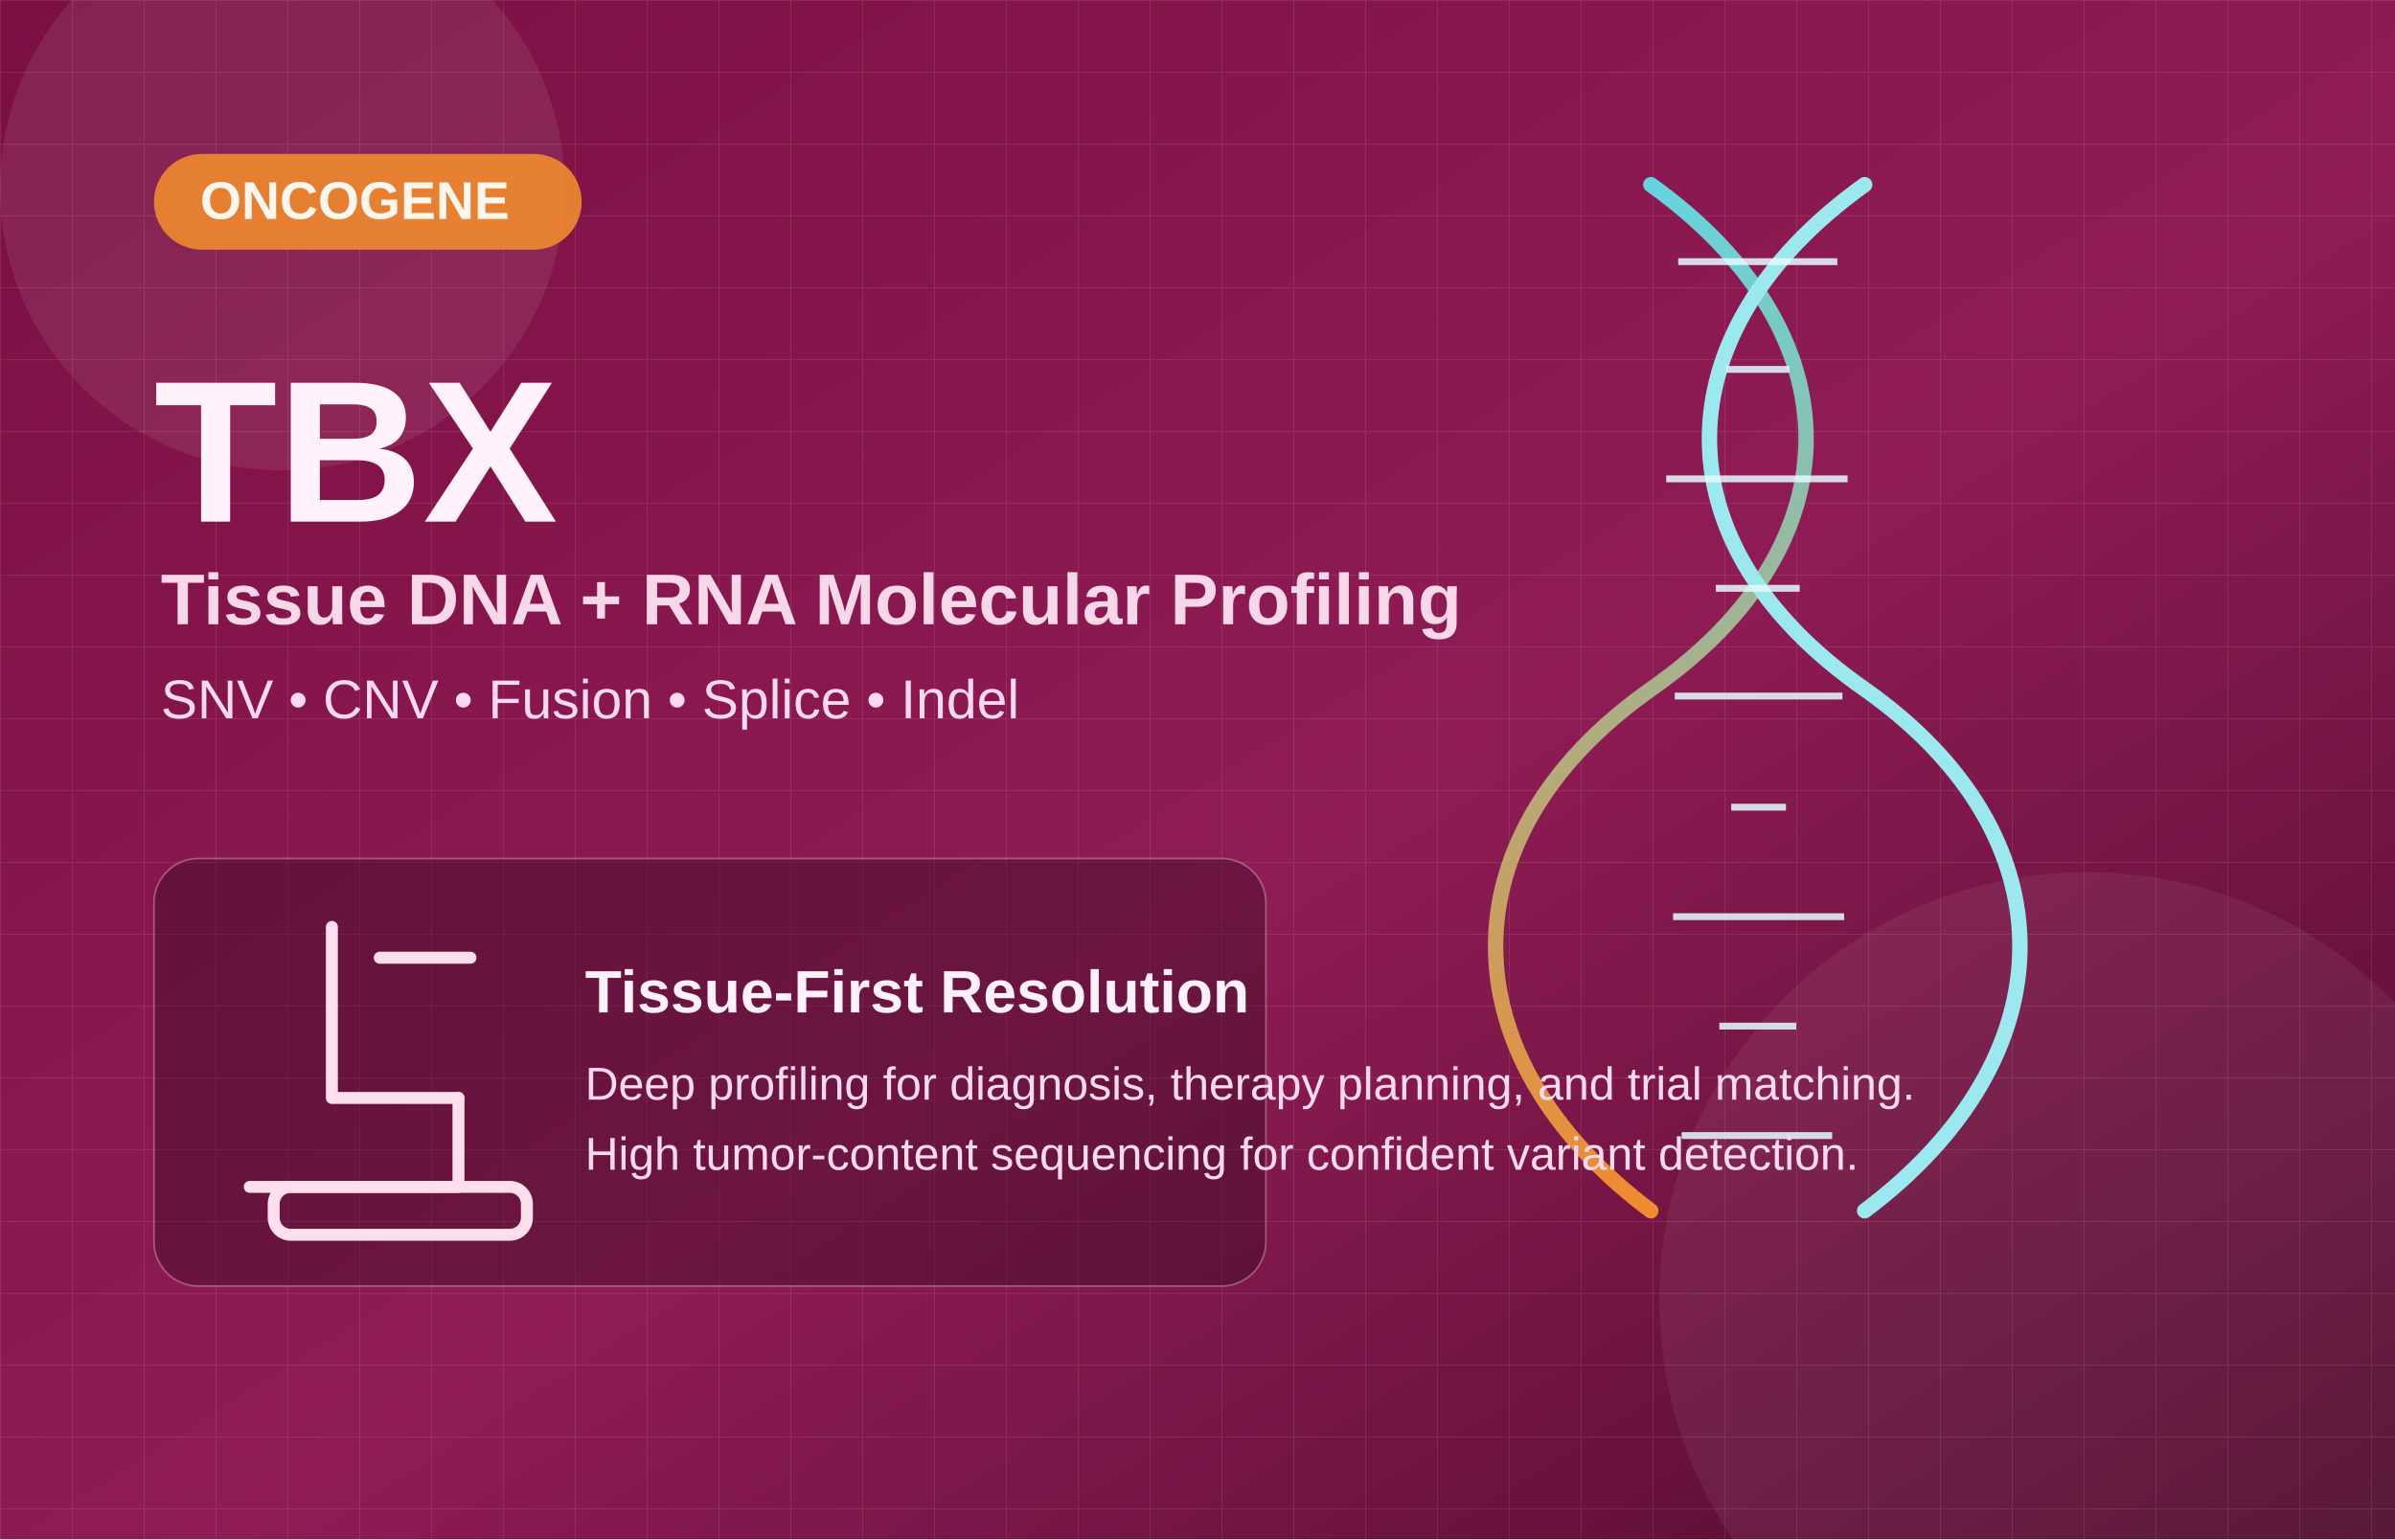
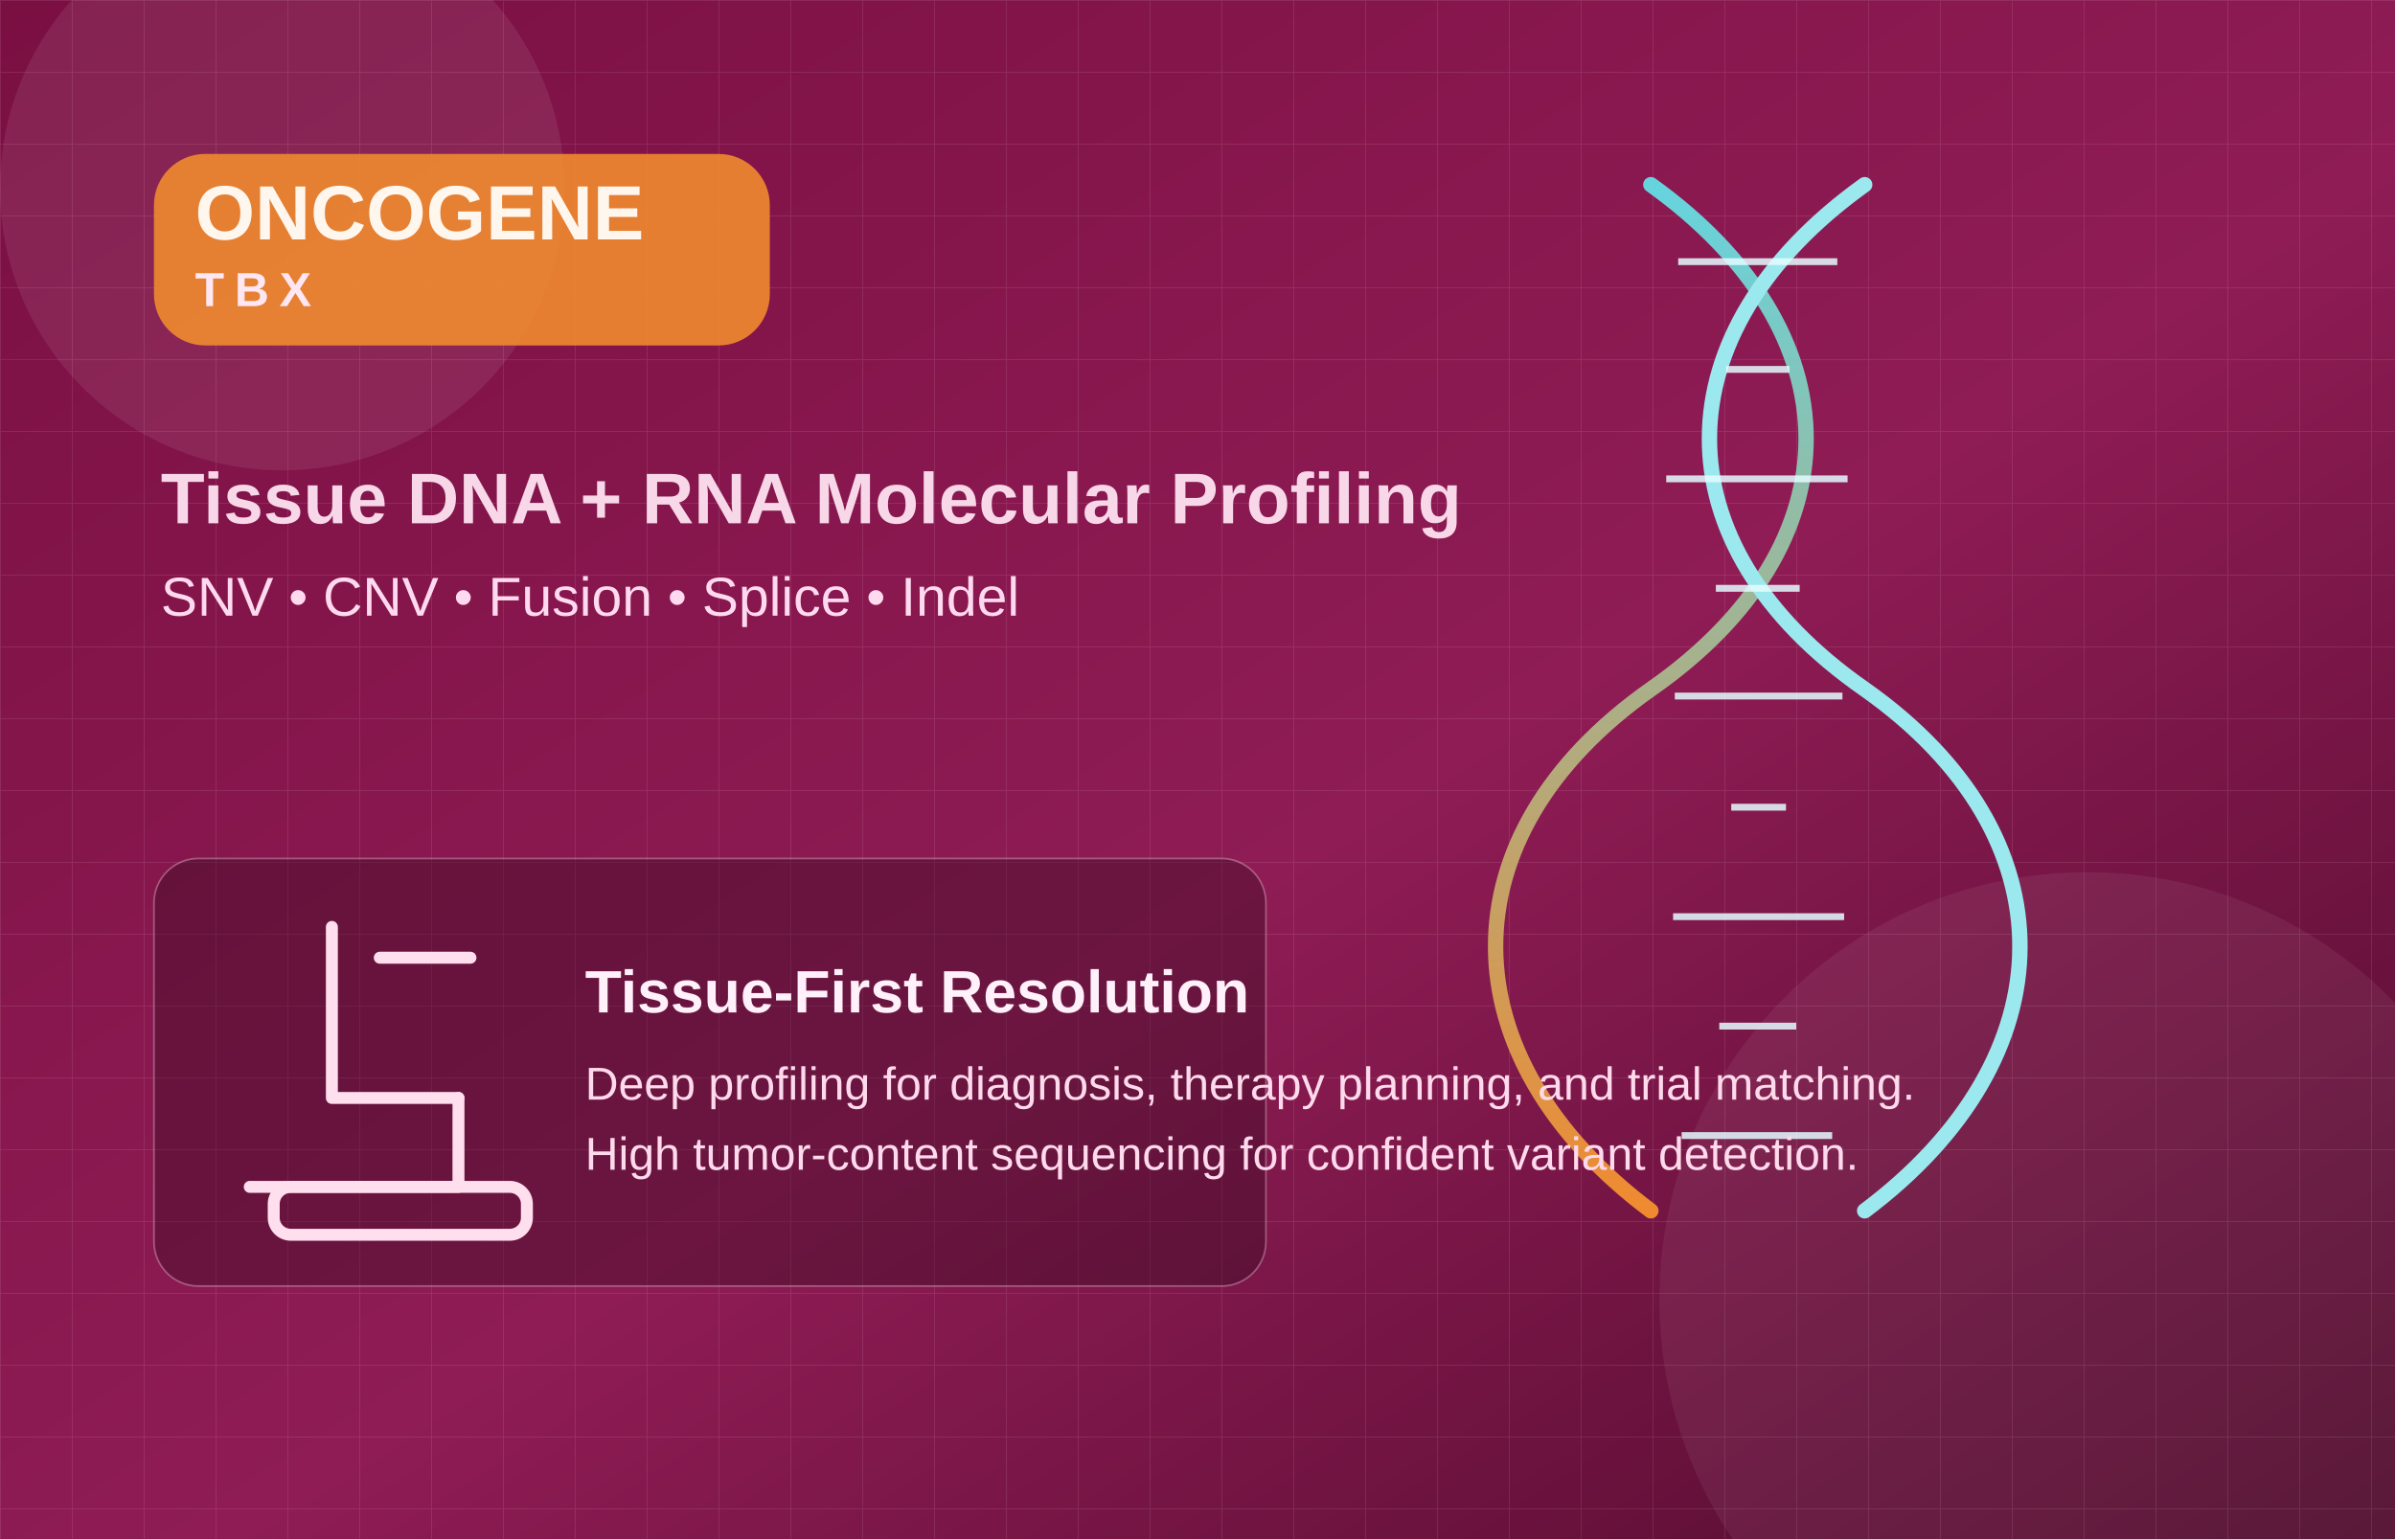
<svg xmlns="http://www.w3.org/2000/svg" viewBox="0 0 1400 900" role="img" aria-labelledby="title desc">
  <defs>
    <linearGradient id="bg" x1="0%" y1="0%" x2="100%" y2="100%">
      <stop offset="0%" stop-color="#7a0f42" />
      <stop offset="55%" stop-color="#8f1c55" />
      <stop offset="100%" stop-color="#4f0b2c" />
    </linearGradient>
    <pattern id="grid" width="42" height="42" patternUnits="userSpaceOnUse">
      <path d="M 42 0 L 0 0 0 42" fill="none" stroke="#ffd9ed" stroke-opacity="0.12" stroke-width="1" />
    </pattern>
    <linearGradient id="dnaA" x1="0%" y1="0%" x2="0%" y2="100%">
      <stop offset="0%" stop-color="#66d4de" />
      <stop offset="100%" stop-color="#f08a2f" />
    </linearGradient>
  </defs>
  <rect width="1400" height="900" fill="url(#bg)" />
  <rect width="1400" height="900" fill="url(#grid)" />
  <circle cx="165" cy="110" r="165" fill="#ffffff" fill-opacity="0.08" />
  <circle cx="1220" cy="760" r="250" fill="#ffffff" fill-opacity="0.06" />
  <g transform="translate(90 90)">
-     <rect x="0" y="0" width="250" height="56" rx="28" fill="#f08a2f" fill-opacity="0.9" />
-     <text x="27" y="38" fill="#fff6ee" font-size="31" font-family="'Space Grotesk', Arial, sans-serif" font-weight="700">ONCOGENE</text>
+     <rect x="0" y="0" width="360" height="112" rx="30" fill="#f08a2f" fill-opacity="0.9" />
+     <text x="24" y="50" fill="#fff6ee" font-size="45" font-family="'Space Grotesk', Arial, sans-serif" font-weight="700">ONCOGENE</text>
+     <text x="24" y="89" fill="#ffe6f3" font-size="28" letter-spacing="6" font-family="'IBM Plex Sans', Arial, sans-serif" font-weight="700">TBX</text>
  </g>
-   <text x="90" y="305" fill="#fff2fa" font-size="118" font-family="'Space Grotesk', Arial, sans-serif" font-weight="700">TBX</text>
-   <text x="94" y="365" fill="#f7d7e8" font-size="42" font-family="'IBM Plex Sans', Arial, sans-serif" font-weight="600">Tissue DNA + RNA Molecular Profiling</text>
-   <text x="94" y="420" fill="#ffd9ef" font-size="32" font-family="'IBM Plex Sans', Arial, sans-serif">SNV • CNV • Fusion • Splice • Indel</text>
+   <text x="94" y="306" fill="#f7d7e8" font-size="42" font-family="'IBM Plex Sans', Arial, sans-serif" font-weight="600">Tissue DNA + RNA Molecular Profiling</text>
+   <text x="94" y="360" fill="#ffd9ef" font-size="32" font-family="'IBM Plex Sans', Arial, sans-serif">SNV • CNV • Fusion • Splice • Indel</text>
  <g transform="translate(805 98)">
    <path d="M160 10 C280 96 282 220 160 305 C38 391 40 520 160 610" fill="none" stroke="url(#dnaA)" stroke-width="9" stroke-linecap="round" />
    <path d="M285 10 C165 96 163 220 285 305 C407 391 405 520 285 610" fill="none" stroke="#9be8ee" stroke-width="9" stroke-linecap="round" />
    <g stroke="#e4fbff" stroke-opacity="0.85" stroke-width="4">
      <line x1="176" y1="55" x2="269" y2="55" />
      <line x1="204" y1="118" x2="241" y2="118" />
      <line x1="169" y1="182" x2="275" y2="182" />
      <line x1="198" y1="246" x2="247" y2="246" />
      <line x1="174" y1="309" x2="272" y2="309" />
      <line x1="207" y1="374" x2="239" y2="374" />
      <line x1="173" y1="438" x2="273" y2="438" />
      <line x1="200" y1="502" x2="245" y2="502" />
      <line x1="178" y1="566" x2="266" y2="566" />
    </g>
  </g>
  <g transform="translate(90 502)">
    <rect x="0" y="0" width="650" height="250" rx="26" fill="#280a1a" fill-opacity="0.35" stroke="#efc5de" stroke-opacity="0.38" />
    <g transform="translate(48 40)" fill="none" stroke="#ffdeee" stroke-width="7" stroke-linecap="round" stroke-linejoin="round">
      <path d="M56 0 V100 H130" />
      <path d="M130 100 V152 H8" />
      <rect x="22" y="152" width="148" height="28" rx="10" />
      <line x1="84" y1="18" x2="137" y2="18" />
    </g>
    <text x="252" y="90" fill="#fff0fa" font-size="35" font-family="'Space Grotesk', Arial, sans-serif" font-weight="700">Tissue-First Resolution</text>
    <text x="252" y="141" fill="#ffd9ec" font-size="27" font-family="'IBM Plex Sans', Arial, sans-serif">Deep profiling for diagnosis, therapy planning, and trial matching.</text>
    <text x="252" y="182" fill="#ffd9ec" font-size="27" font-family="'IBM Plex Sans', Arial, sans-serif">High tumor-content sequencing for confident variant detection.</text>
  </g>
</svg>
